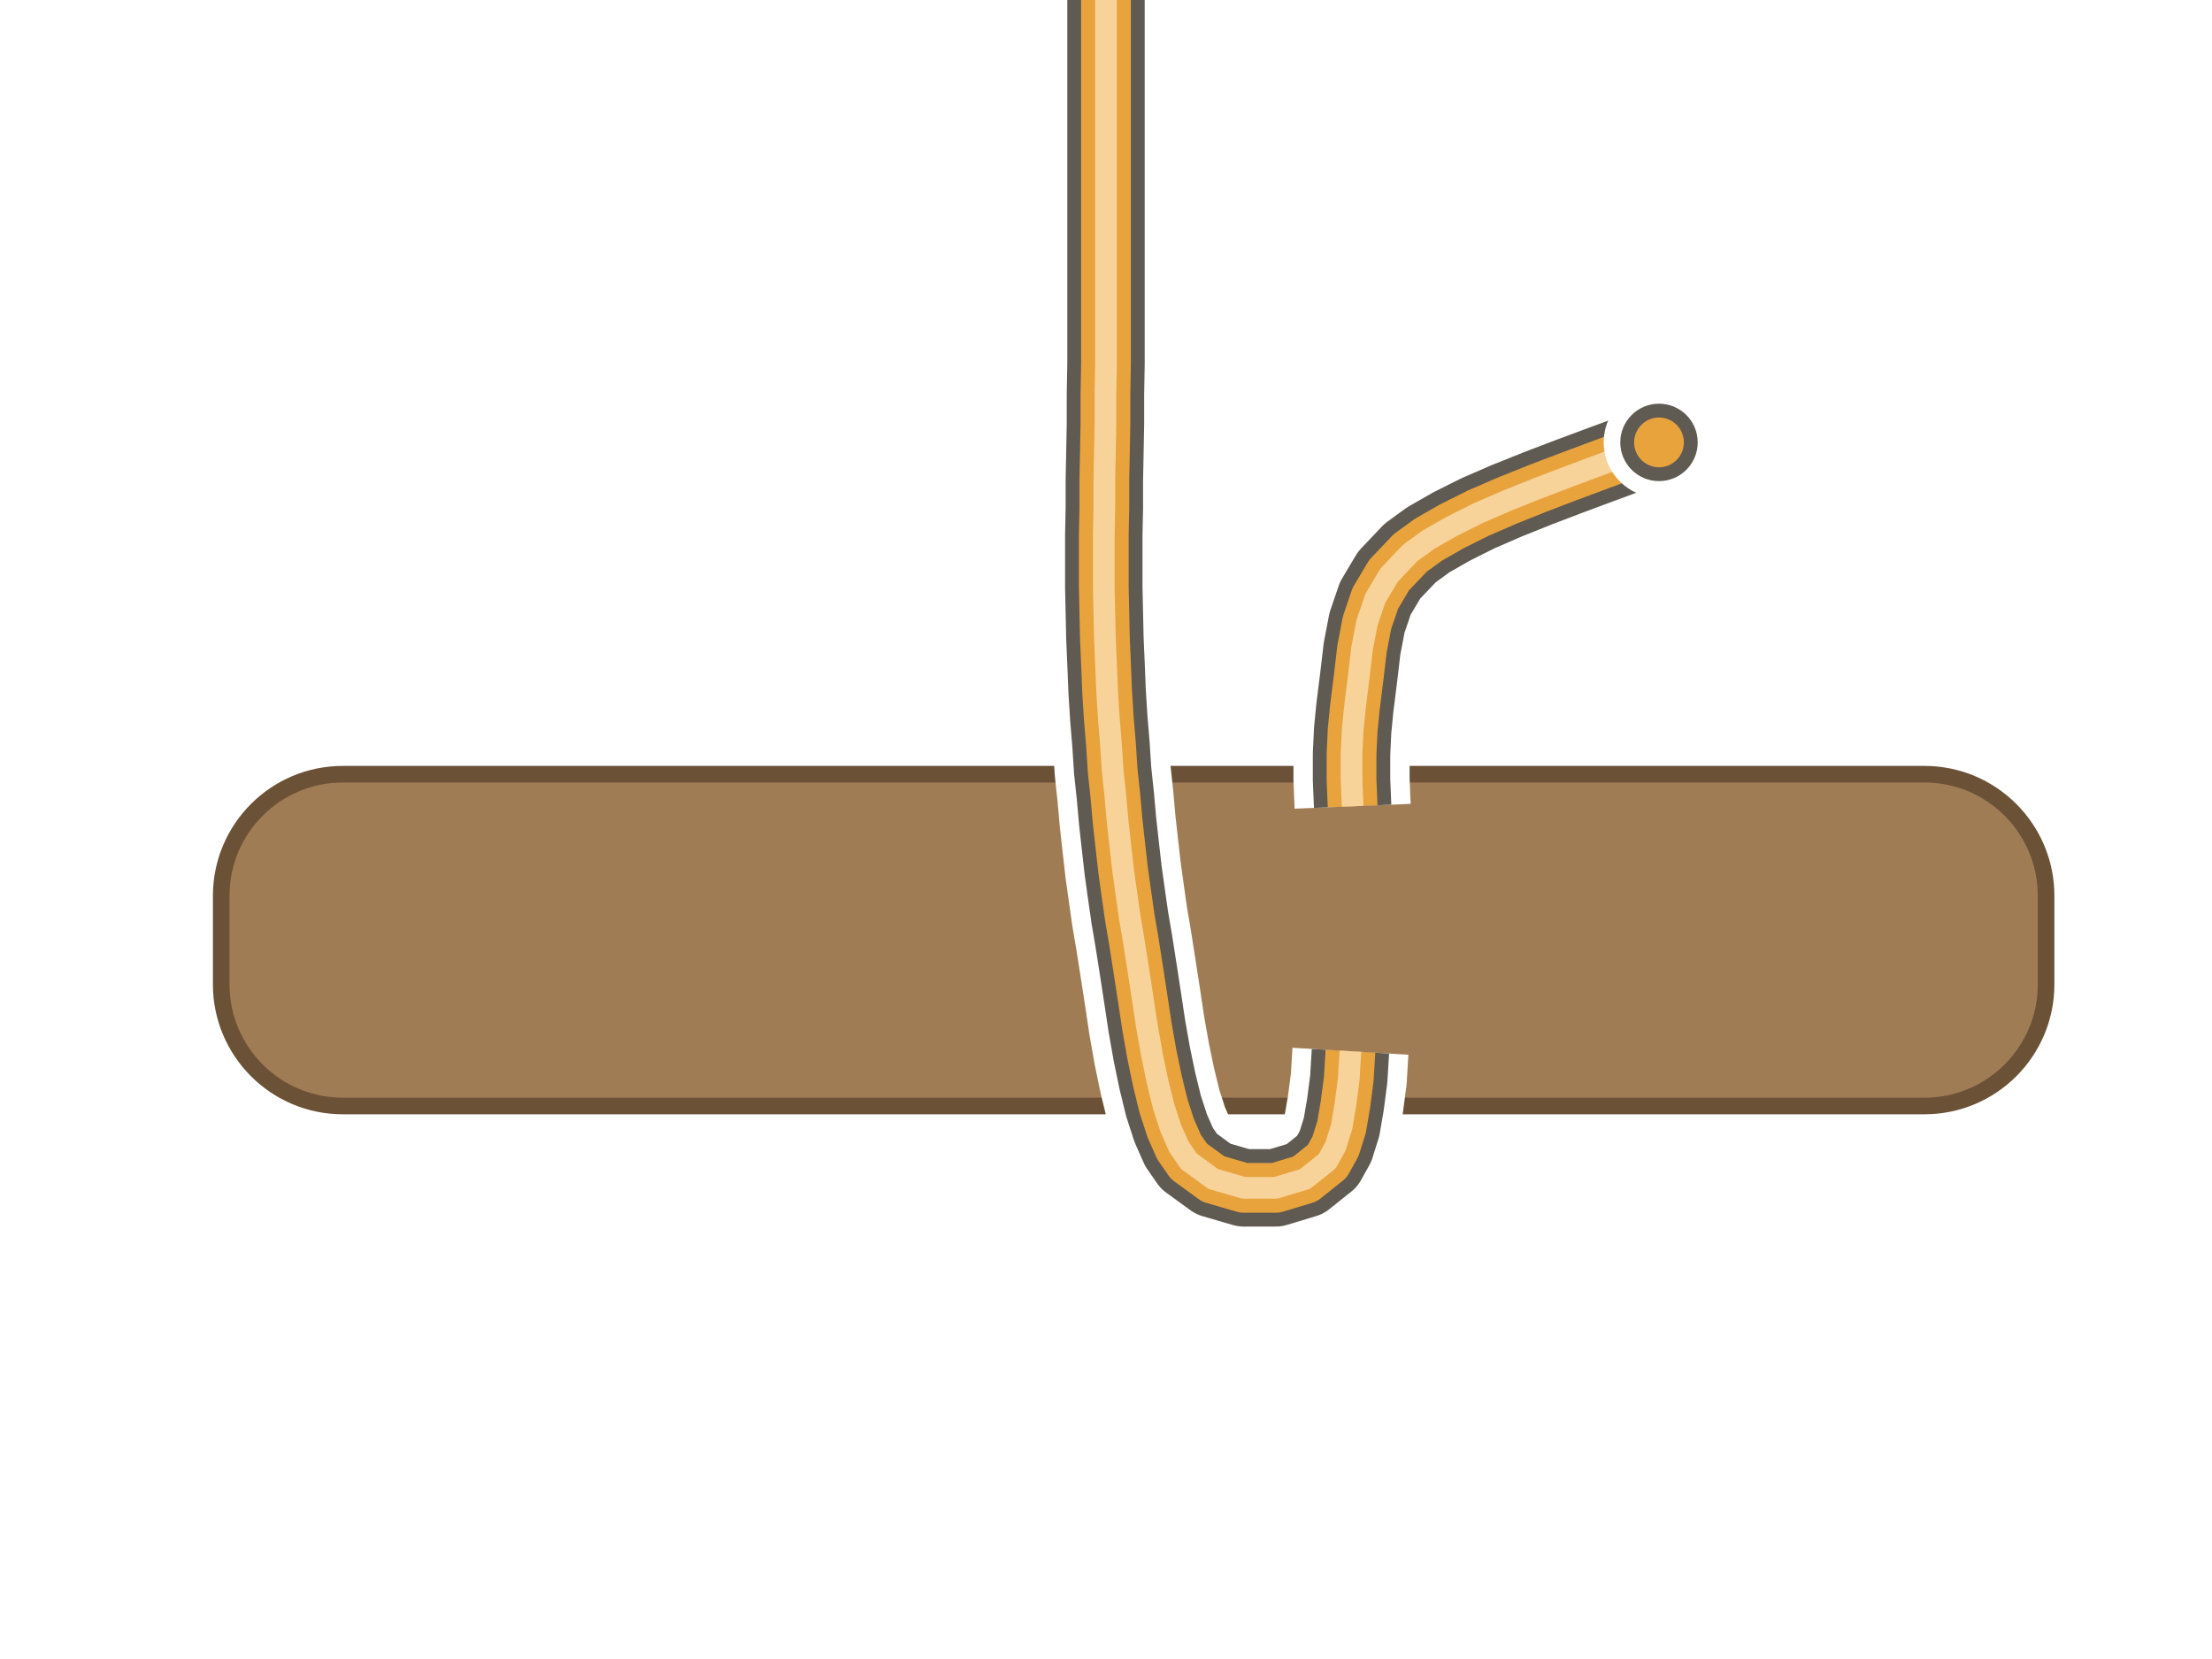
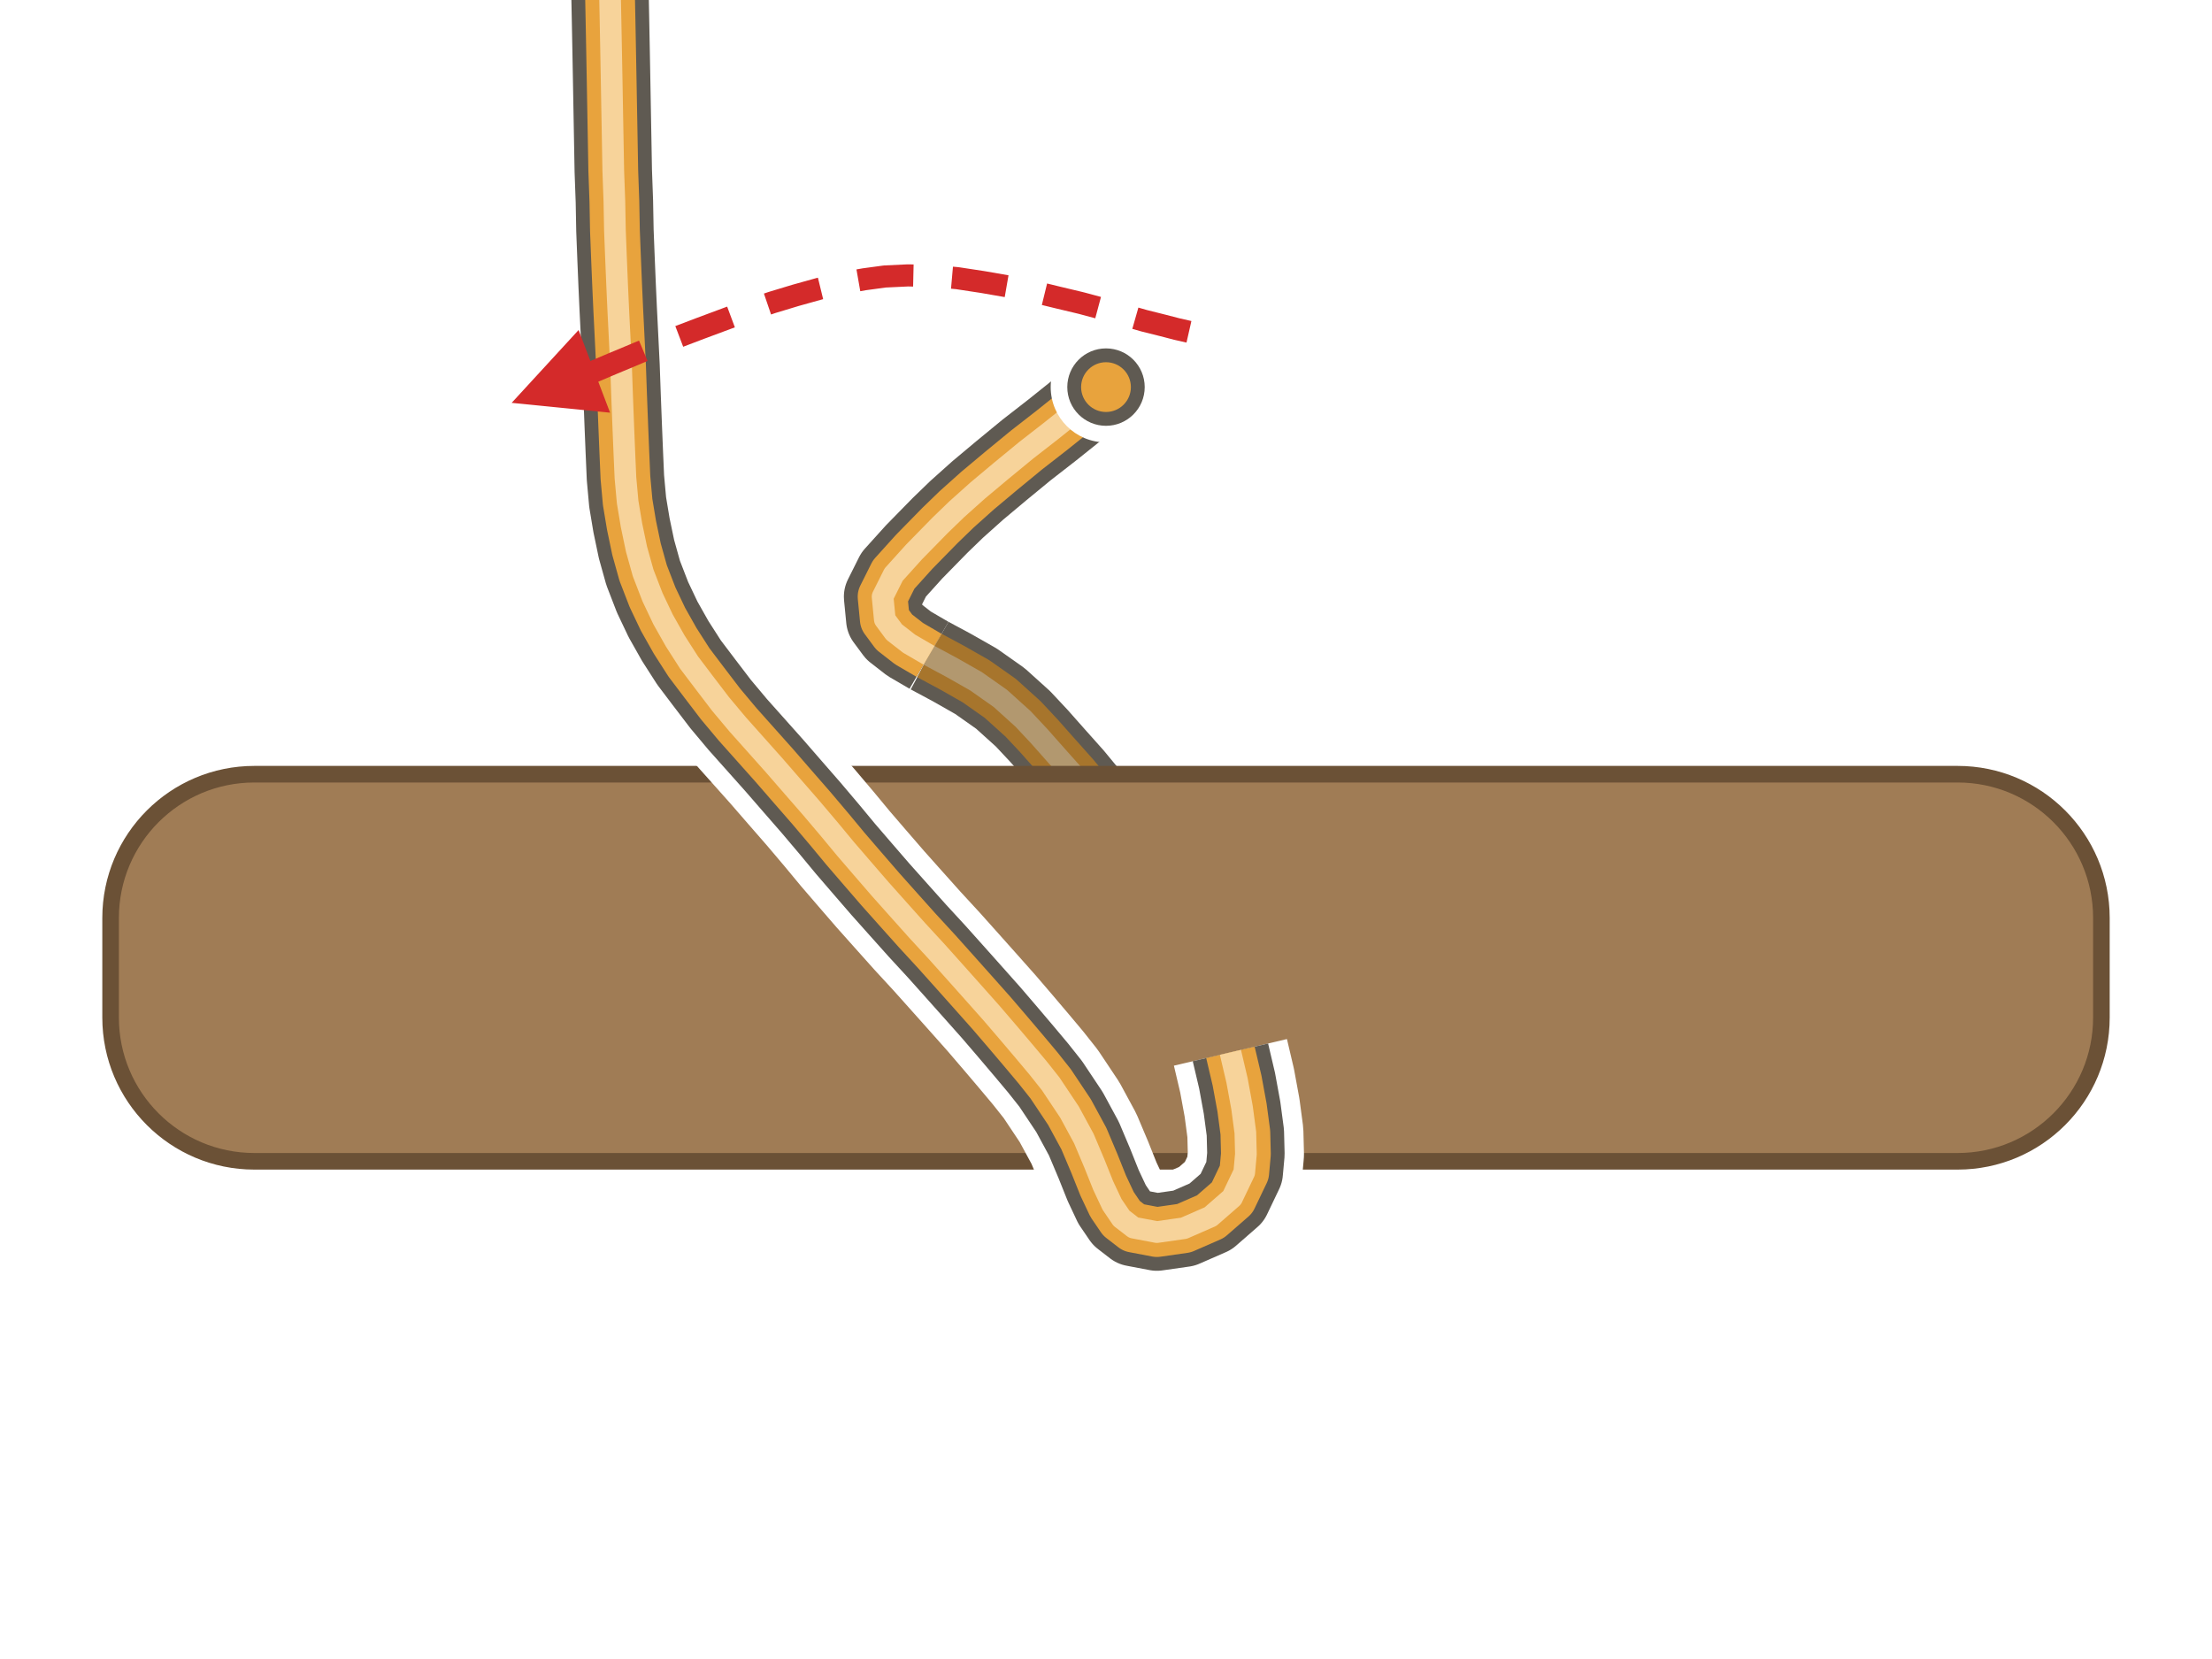
<svg xmlns="http://www.w3.org/2000/svg" viewBox="0 0 400 300" width="400" height="300">
  <defs>
-     <path id="p0" d="M244.2 190.1l0.2-5.1l0.2-5.2l0.2-5l0.2-4.8l0.2-4.7l-0.1-4.8l-0.1-4.9l-0.2-4.9l-0.2-4.9" />
-     <path id="p1" d="M200-20l0 2.8l0 3.5l0 4l0 4.5l0 5l0 5.2l0 5.5l0 5.8l0 5.8l0 5.8l0 5.9l0 5.7l0 5.6l0 5.3l0 5l0 4.6l0 5.7l-0.1 5.6l0 5.3l-0.1 5.3l-0.1 5l0 5l-0.1 4.8l0 4.8l0 4.7l0.1 4.6l0.1 4.6l0.2 4.6l0.2 5l0.3 4.8l0.4 4.8l0.3 4.7l0.5 4.7l0.4 4.5l0.5 4.5l0.5 4.4l0.6 4.3l0.6 4.2l0.7 4.1l0.8 5.1l0.8 5.2l0.8 5.3l0.9 5.1l1 4.8l1.1 4.5l1.3 4l1.5 3.4l1.8 2.6l4.4 3.2l5.5 1.6l5.8 0l5.3-1.6l4-3.2l1.5-2.7l1.1-3.5l0.7-4.1l0.6-4.6l0.3-5" />
-     <path id="p2" d="M244.6 145.8l-0.2-4.8l0-4.6l0.2-4.3l0.4-4.1l0.7-5.6l0.6-5.1l0.9-4.7l1.5-4.4l2.5-4.2l3.8-4l3.3-2.4l4.2-2.4l4.8-2.4l5.3-2.3l5.5-2.2l5.5-2.1l5.1-1.9l4.6-1.7l3.9-1.4l2.8-1.2" />
+     <marker id="ah" viewBox="0 0 10 10" refX="5" refY="5" markerWidth="4" markerHeight="4" orient="auto">
+       <path d="M0 0L10 5L0 10z" fill="#d42a2a" />
+     </marker>
+     <path id="p0" d="M222.5 190.3l-1.6-5.3l-1.8-5.2l-1.9-5l-2.2-4.8l-2.2-4.2l-2.6-4.3l-2.9-4.3l-3.1-4.4l-3.3-4.3l-3.3-4.2l-3.3-4l-3.3-3.7l-3.1-3.5l-2.9-3.1l-4.1-3.7l-4.4-3.1l-4.4-2.5l-4.1-2.2" />
+     <path id="p1" d="M110-20l0.1 2.7l0 3.2l0.1 3.8l0 4.3l0.1 4.6l0.1 5l0.1 5.2l0.1 5.4l0.1 5.6l0.1 5.5l0.1 5.6l0.2 5.5l0.1 5.3l0.2 5.1l0.2 4.8l0.2 4.4l0.2 4l0.3 6.1l0.2 5.6l0.2 5.2l0.2 4.9l0.2 4.6l0.4 4.4l0.7 4.2l0.9 4.3l1.2 4.3l1.7 4.4l1.9 4l2.2 3.9l2.5 3.9l2.8 3.7l2.9 3.8l3.1 3.7l3.3 3.7l3.3 3.7l3.3 3.8l3.4 3.9l3.3 3.9l2.9 3.5l3.1 3.6l3.2 3.7l3.3 3.7l3.4 3.8l3.5 3.8l3.4 3.8l3.3 3.7l3.2 3.6l3 3.5l2.8 3.3l2.6 3.1l2.3 2.9l3.4 5.1l2.6 4.8l1.9 4.5l1.6 4l1.6 3.4l1.7 2.5l2.2 1.7l4.2 0.8l4.9-0.7l4.8-2.1l3.9-3.4l2.2-4.6l0.3-3.3l-0.1-3.9l-0.6-4.5l-0.9-4.9l-1.2-5.1" />
+     <path id="p2" d="M168 118.5l-3.6-2.1l-2.7-2.1l-1.7-2.3l-0.4-4.1l2-4l3.7-4.1l4.7-4.8l3-2.9l3.8-3.4l4.3-3.6l4.5-3.7l4.5-3.5l4-3.2l3.4-2.7l2.5-2" />
  </defs>
  <rect width="100%" height="100%" fill="#ffffff" />
  <g fill="none" stroke-linejoin="round">
    <use href="#p0" stroke="#ffffff" stroke-width="21" />
    <use href="#p0" stroke="#5f5a52" stroke-width="14" />
    <use href="#p0" stroke="#a7752c" stroke-width="9" />
    <use href="#p0" stroke="#b2986f" stroke-width="3.92" />
-     <rect x="40" y="140" width="330" height="60" rx="22" fill="#a07c55" stroke="#6b5136" stroke-width="3" />
+     <rect x="20" y="140" width="360" height="70" rx="26" fill="#a07c55" stroke="#6b5136" stroke-width="3" />
    <use href="#p1" stroke="#ffffff" stroke-width="21" />
    <use href="#p1" stroke="#5f5a52" stroke-width="14" />
    <use href="#p1" stroke="#e8a33d" stroke-width="9" />
    <use href="#p1" stroke="#f7d39a" stroke-width="3.92" />
    <use href="#p2" stroke="#ffffff" stroke-width="21" />
    <use href="#p2" stroke="#5f5a52" stroke-width="14" />
    <use href="#p2" stroke="#e8a33d" stroke-width="9" />
    <use href="#p2" stroke="#f7d39a" stroke-width="3.92" />
-     <circle cx="300" cy="80" r="10" fill="#ffffff" />
-     <circle cx="300" cy="80" r="7" fill="#5f5a52" />
-     <circle cx="300" cy="80" r="4.5" fill="#e8a33d" />
+     <circle cx="200" cy="70" r="10" fill="#ffffff" />
+     <circle cx="200" cy="70" r="7" fill="#5f5a52" />
+     <circle cx="200" cy="70" r="4.5" fill="#e8a33d" />
+     <path d="M215 60l-2.2-0.5l-2.7-0.7l-3.2-0.8l-3.5-1l-3.8-1.1l-4.1-1.1l-4.2-1l-4.5-1.1l-4.5-0.9l-4.6-0.8l-4.6-0.7l-4.5-0.4l-4.4-0.1l-4.2 0.2l-3.7 0.5l-4 0.7l-4.1 1l-4.3 1.2l-4.3 1.3l-4.4 1.5l-4.3 1.6l-4.3 1.6l-4.2 1.6l-4.1 1.6l-3.8 1.6l-3.6 1.5l-3.3 1.4l-2.9 1.2l-2.6 0.9l-2.1 0.8" fill="none" stroke="#d42a2a" stroke-width="4" stroke-dasharray="10 7" marker-end="url(#ah)" />
  </g>
</svg>
